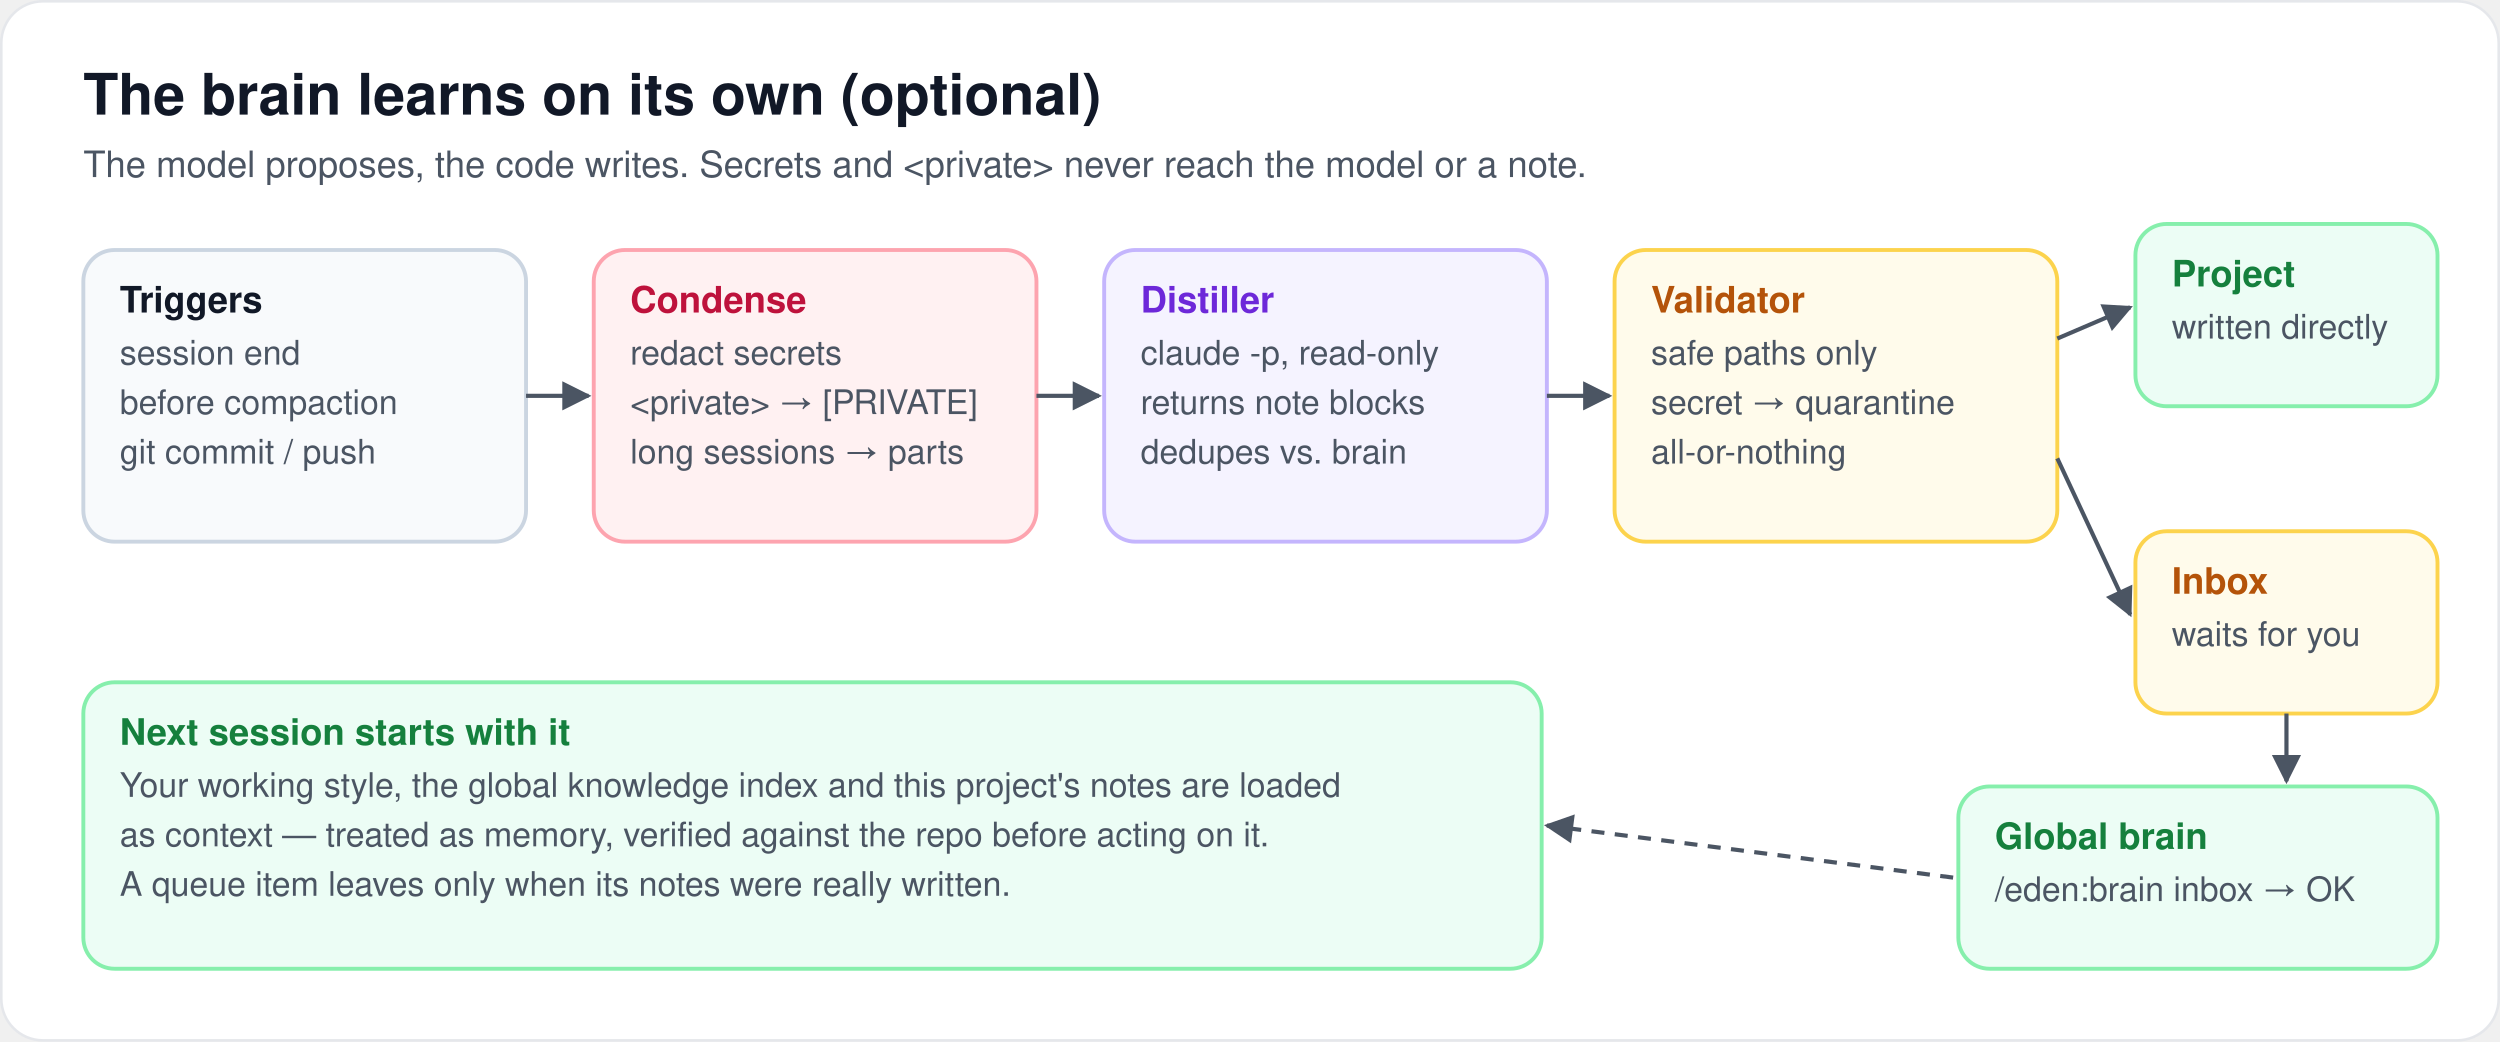
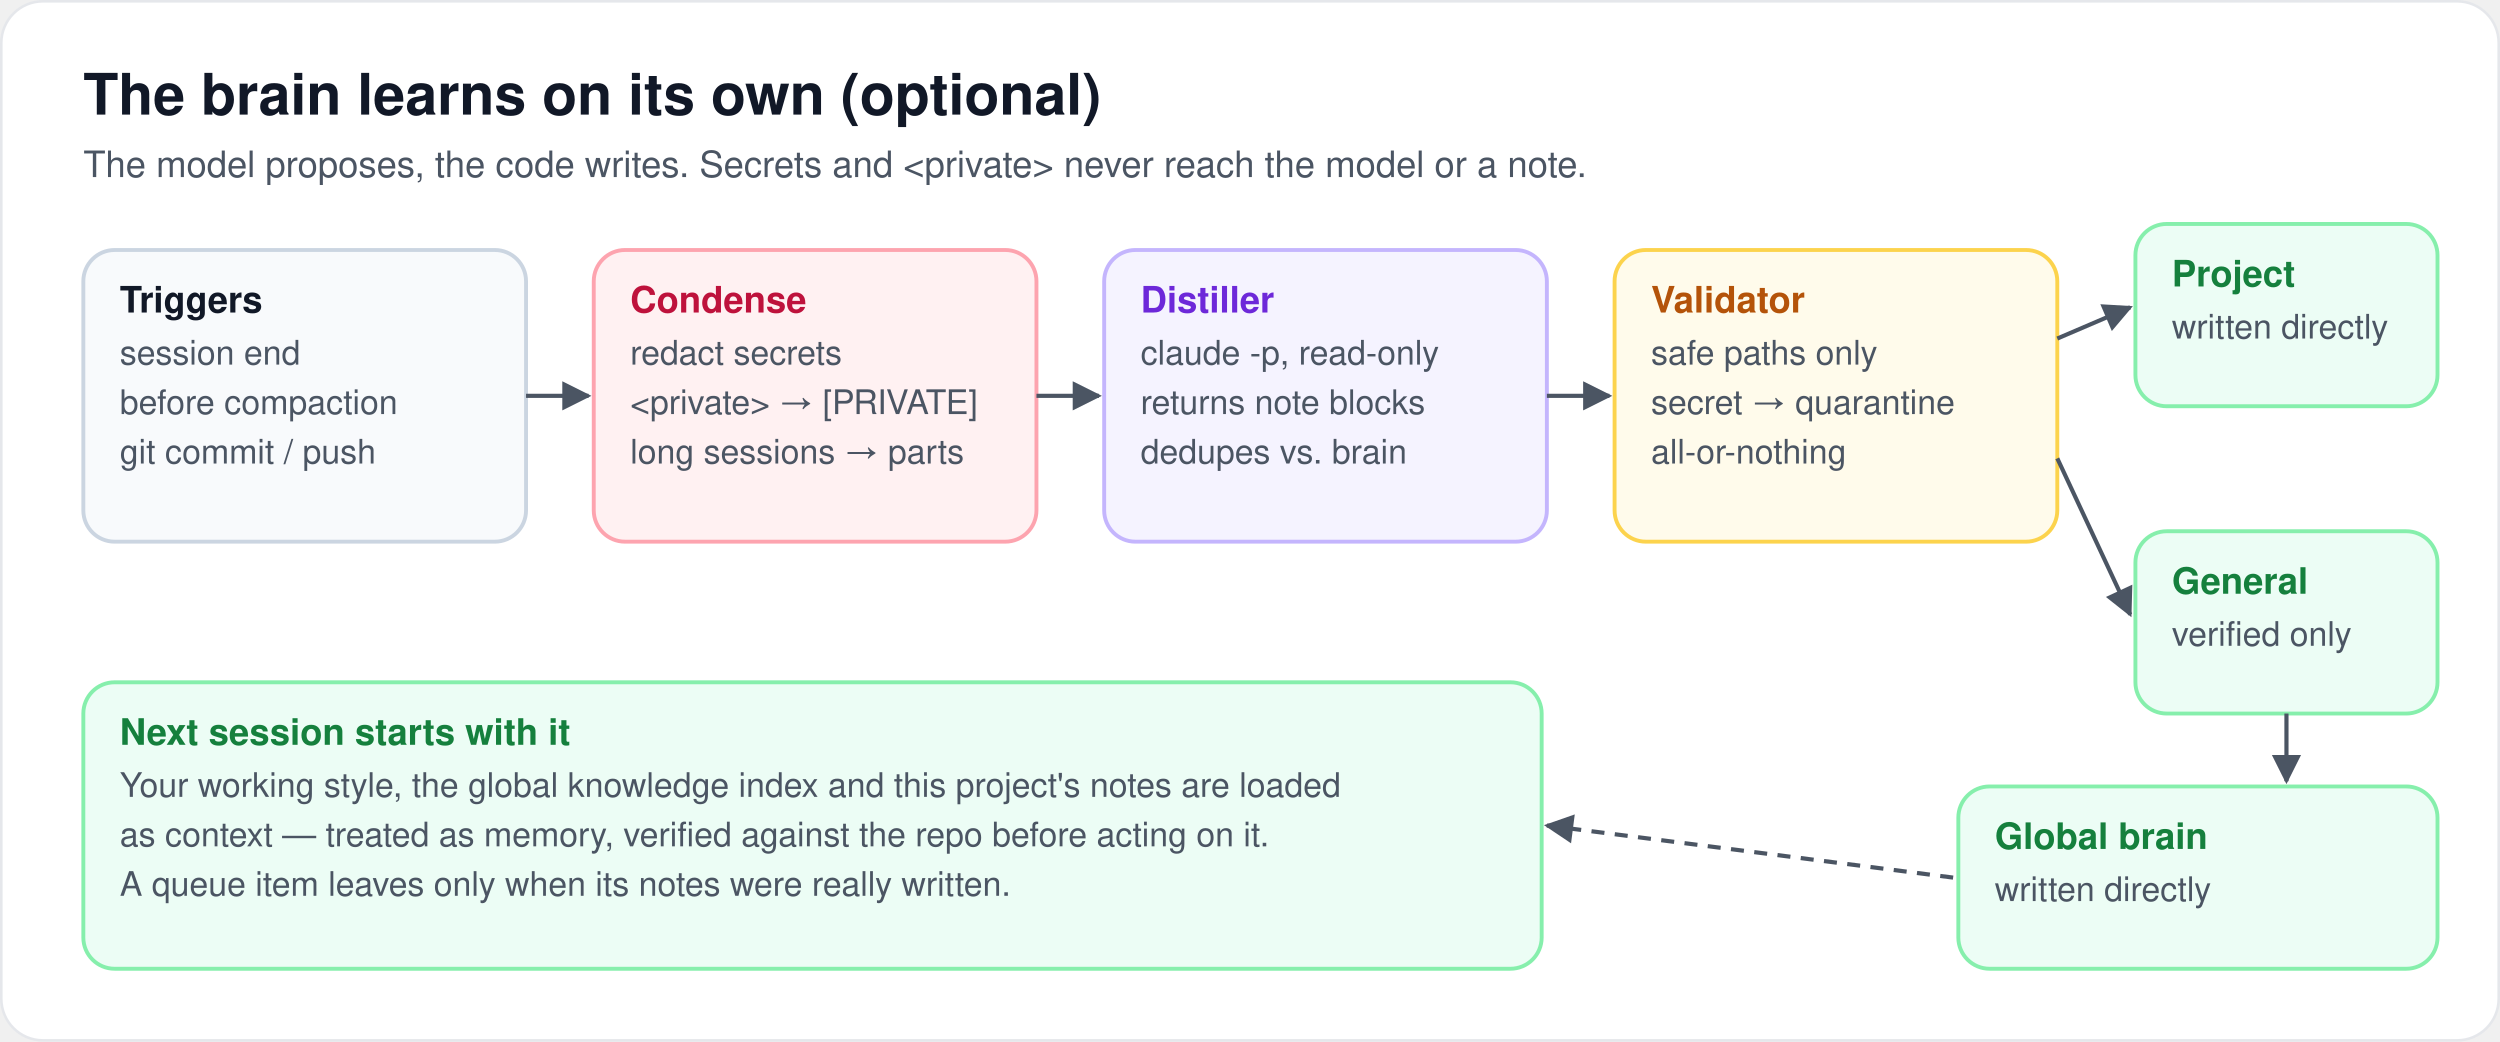
<svg xmlns="http://www.w3.org/2000/svg" width="960" height="400" viewBox="0 0 960 400" role="img" aria-labelledby="t d" font-family="-apple-system, BlinkMacSystemFont, 'Segoe UI', Helvetica, Arial, sans-serif">
  <defs>
    <marker id="arrow" viewBox="0 0 10 10" refX="9" refY="5" markerWidth="7" markerHeight="7" orient="auto-start-reverse">
      <path d="M0,0 L10,5 L0,10 z" fill="#4b5563" />
    </marker>
  </defs>
  <rect x="0.5" y="0.5" width="959" height="399" rx="16" fill="#ffffff" stroke="#e5e7eb" />
  <text x="32" y="44" font-size="22" font-weight="750" fill="#111827" text-anchor="start">The brain learns on its own (optional)</text>
  <text x="32" y="68" font-size="14" font-weight="400" fill="#4b5563" text-anchor="start">The model proposes, the code writes. Secrets and &lt;private&gt; never reach the model or a note.</text>
  <rect x="32" y="96" width="170" height="112" rx="12" fill="#f8fafc" stroke="#cbd5e1" stroke-width="1.5" />
  <text x="46" y="120" font-size="14" font-weight="650" fill="#111827" text-anchor="start">Triggers</text>
  <text x="46" y="140" font-size="13" font-weight="400" fill="#4b5563" text-anchor="start">session end</text>
  <text x="46" y="159" font-size="13" font-weight="400" fill="#4b5563" text-anchor="start">before compaction</text>
  <text x="46" y="178" font-size="13" font-weight="400" fill="#4b5563" text-anchor="start">git commit / push</text>
  <path d="M202,152 L226,152" fill="none" stroke="#4b5563" stroke-width="1.6" marker-end="url(#arrow)" />
  <rect x="228" y="96" width="170" height="112" rx="12" fill="#fff1f2" stroke="#fda4af" stroke-width="1.5" />
  <text x="242" y="120" font-size="14" font-weight="650" fill="#be123c" text-anchor="start">Condense</text>
  <text x="242" y="140" font-size="13" font-weight="400" fill="#4b5563" text-anchor="start">redact secrets</text>
  <text x="242" y="159" font-size="13" font-weight="400" fill="#4b5563" text-anchor="start">&lt;private&gt; → [PRIVATE]</text>
  <text x="242" y="178" font-size="13" font-weight="400" fill="#4b5563" text-anchor="start">long sessions → parts</text>
  <path d="M398,152 L422,152" fill="none" stroke="#4b5563" stroke-width="1.6" marker-end="url(#arrow)" />
  <rect x="424" y="96" width="170" height="112" rx="12" fill="#f5f3ff" stroke="#c4b5fd" stroke-width="1.5" />
  <text x="438" y="120" font-size="14" font-weight="650" fill="#6d28d9" text-anchor="start">Distiller</text>
  <text x="438" y="140" font-size="13" font-weight="400" fill="#4b5563" text-anchor="start">claude -p, read-only</text>
  <text x="438" y="159" font-size="13" font-weight="400" fill="#4b5563" text-anchor="start">returns note blocks</text>
  <text x="438" y="178" font-size="13" font-weight="400" fill="#4b5563" text-anchor="start">dedupes vs. brain</text>
  <path d="M594,152 L618,152" fill="none" stroke="#4b5563" stroke-width="1.6" marker-end="url(#arrow)" />
  <rect x="620" y="96" width="170" height="112" rx="12" fill="#fffbeb" stroke="#fcd34d" stroke-width="1.5" />
  <text x="634" y="120" font-size="14" font-weight="650" fill="#b45309" text-anchor="start">Validator</text>
  <text x="634" y="140" font-size="13" font-weight="400" fill="#4b5563" text-anchor="start">safe paths only</text>
  <text x="634" y="159" font-size="13" font-weight="400" fill="#4b5563" text-anchor="start">secret → quarantine</text>
  <text x="634" y="178" font-size="13" font-weight="400" fill="#4b5563" text-anchor="start">all-or-nothing</text>
  <path d="M790,130 L818,118" fill="none" stroke="#4b5563" stroke-width="1.6" marker-end="url(#arrow)" />
  <path d="M790,176 L818,236" fill="none" stroke="#4b5563" stroke-width="1.6" marker-end="url(#arrow)" />
  <rect x="820" y="86" width="116" height="70" rx="12" fill="#ecfdf5" stroke="#86efac" stroke-width="1.5" />
  <text x="834" y="110" font-size="14" font-weight="650" fill="#15803d" text-anchor="start">Project</text>
  <text x="834" y="130" font-size="13" font-weight="400" fill="#4b5563" text-anchor="start">written directly</text>
-   <rect x="820" y="204" width="116" height="70" rx="12" fill="#fffbeb" stroke="#fcd34d" stroke-width="1.5" />
-   <text x="834" y="228" font-size="14" font-weight="650" fill="#b45309" text-anchor="start">Inbox</text>
-   <text x="834" y="248" font-size="13" font-weight="400" fill="#4b5563" text-anchor="start">waits for you</text>
+   <rect x="820" y="204" width="116" height="70" rx="12" fill="#ecfdf5" stroke="#86efac" stroke-width="1.5" />
+   <text x="834" y="228" font-size="14" font-weight="650" fill="#15803d" text-anchor="start">General</text>
+   <text x="834" y="248" font-size="13" font-weight="400" fill="#4b5563" text-anchor="start">verified only</text>
  <path d="M878,274 L878,300" fill="none" stroke="#4b5563" stroke-width="1.6" marker-end="url(#arrow)" />
  <rect x="752" y="302" width="184" height="70" rx="12" fill="#ecfdf5" stroke="#86efac" stroke-width="1.5" />
  <text x="766" y="326" font-size="14" font-weight="650" fill="#15803d" text-anchor="start">Global brain</text>
-   <text x="766" y="346" font-size="13" font-weight="400" fill="#4b5563" text-anchor="start">/eden:brain inbox → OK</text>
+   <text x="766" y="346" font-size="13" font-weight="400" fill="#4b5563" text-anchor="start">written directly</text>
  <rect x="32" y="262" width="560" height="110" rx="12" fill="#ecfdf5" stroke="#86efac" stroke-width="1.5" />
  <text x="46" y="286" font-size="14" font-weight="650" fill="#15803d" text-anchor="start">Next session starts with it</text>
  <text x="46" y="306" font-size="13" font-weight="400" fill="#4b5563" text-anchor="start">Your working style, the global knowledge index and this project's notes are loaded</text>
  <text x="46" y="325" font-size="13" font-weight="400" fill="#4b5563" text-anchor="start">as context — treated as memory, verified against the repo before acting on it.</text>
  <text x="46" y="344" font-size="13" font-weight="400" fill="#4b5563" text-anchor="start">A queue item leaves only when its notes were really written.</text>
  <path d="M750,337 L594,317" fill="none" stroke="#4b5563" stroke-width="1.6" stroke-dasharray="5 4" marker-end="url(#arrow)" />
</svg>
